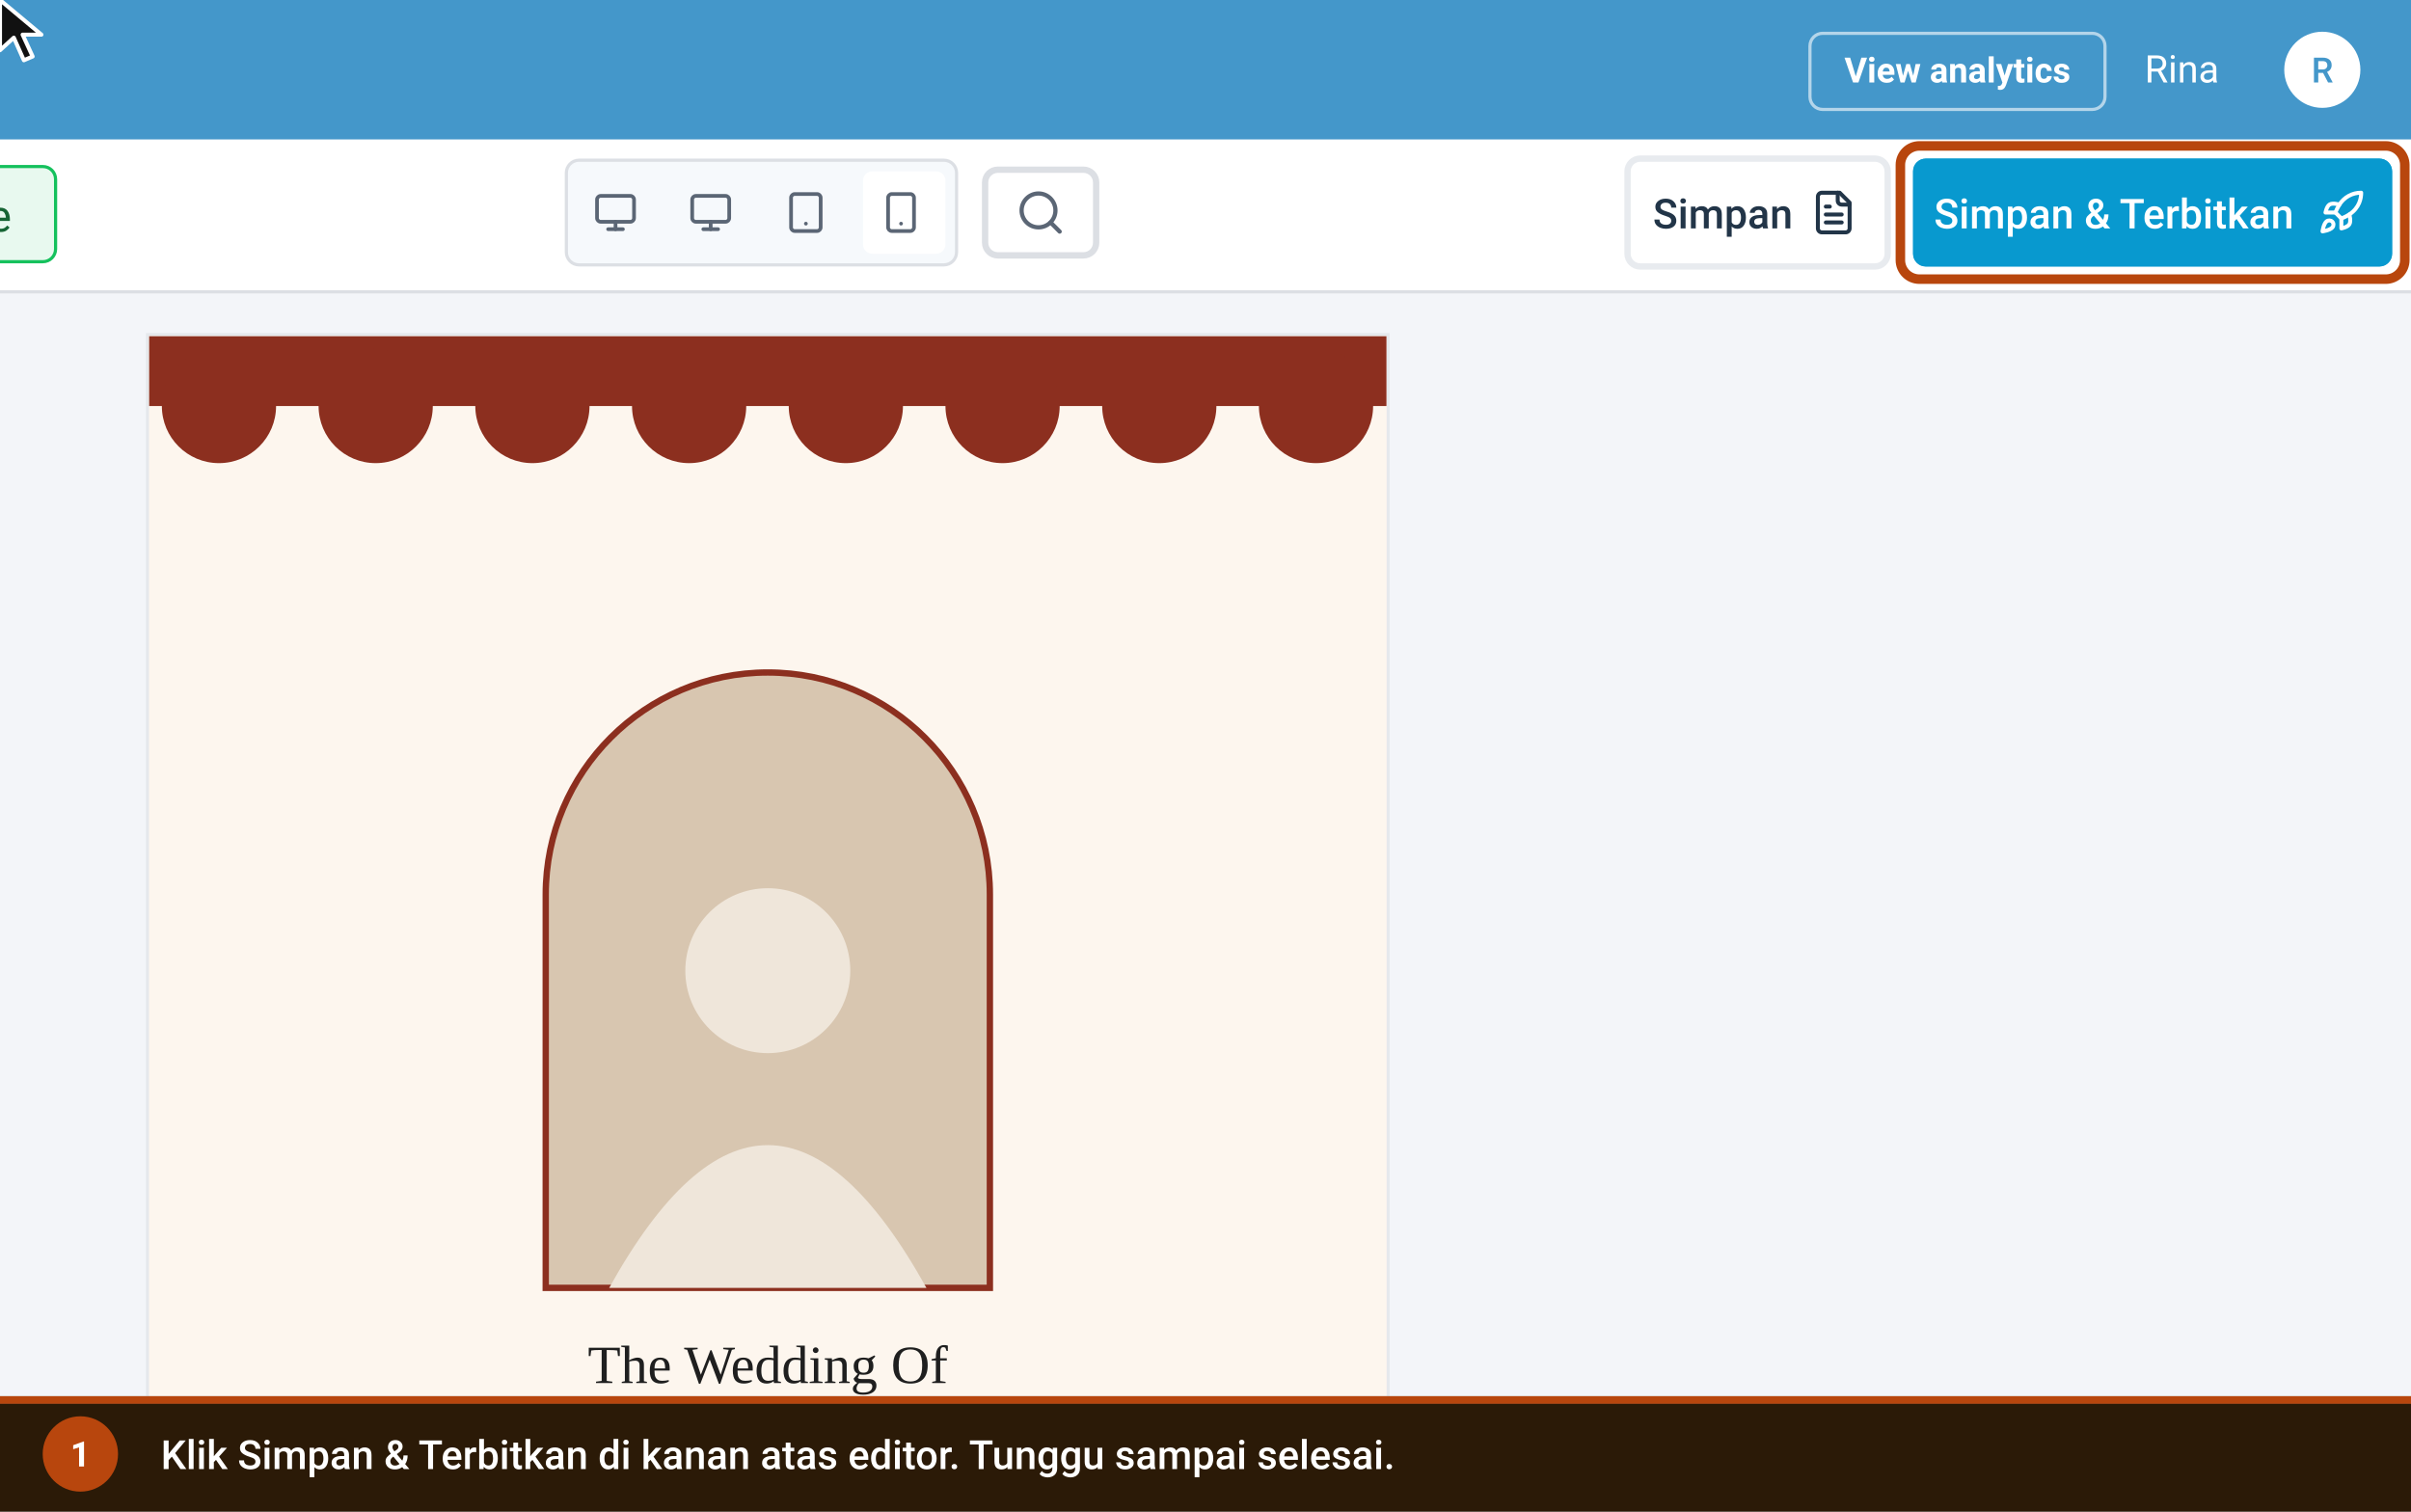
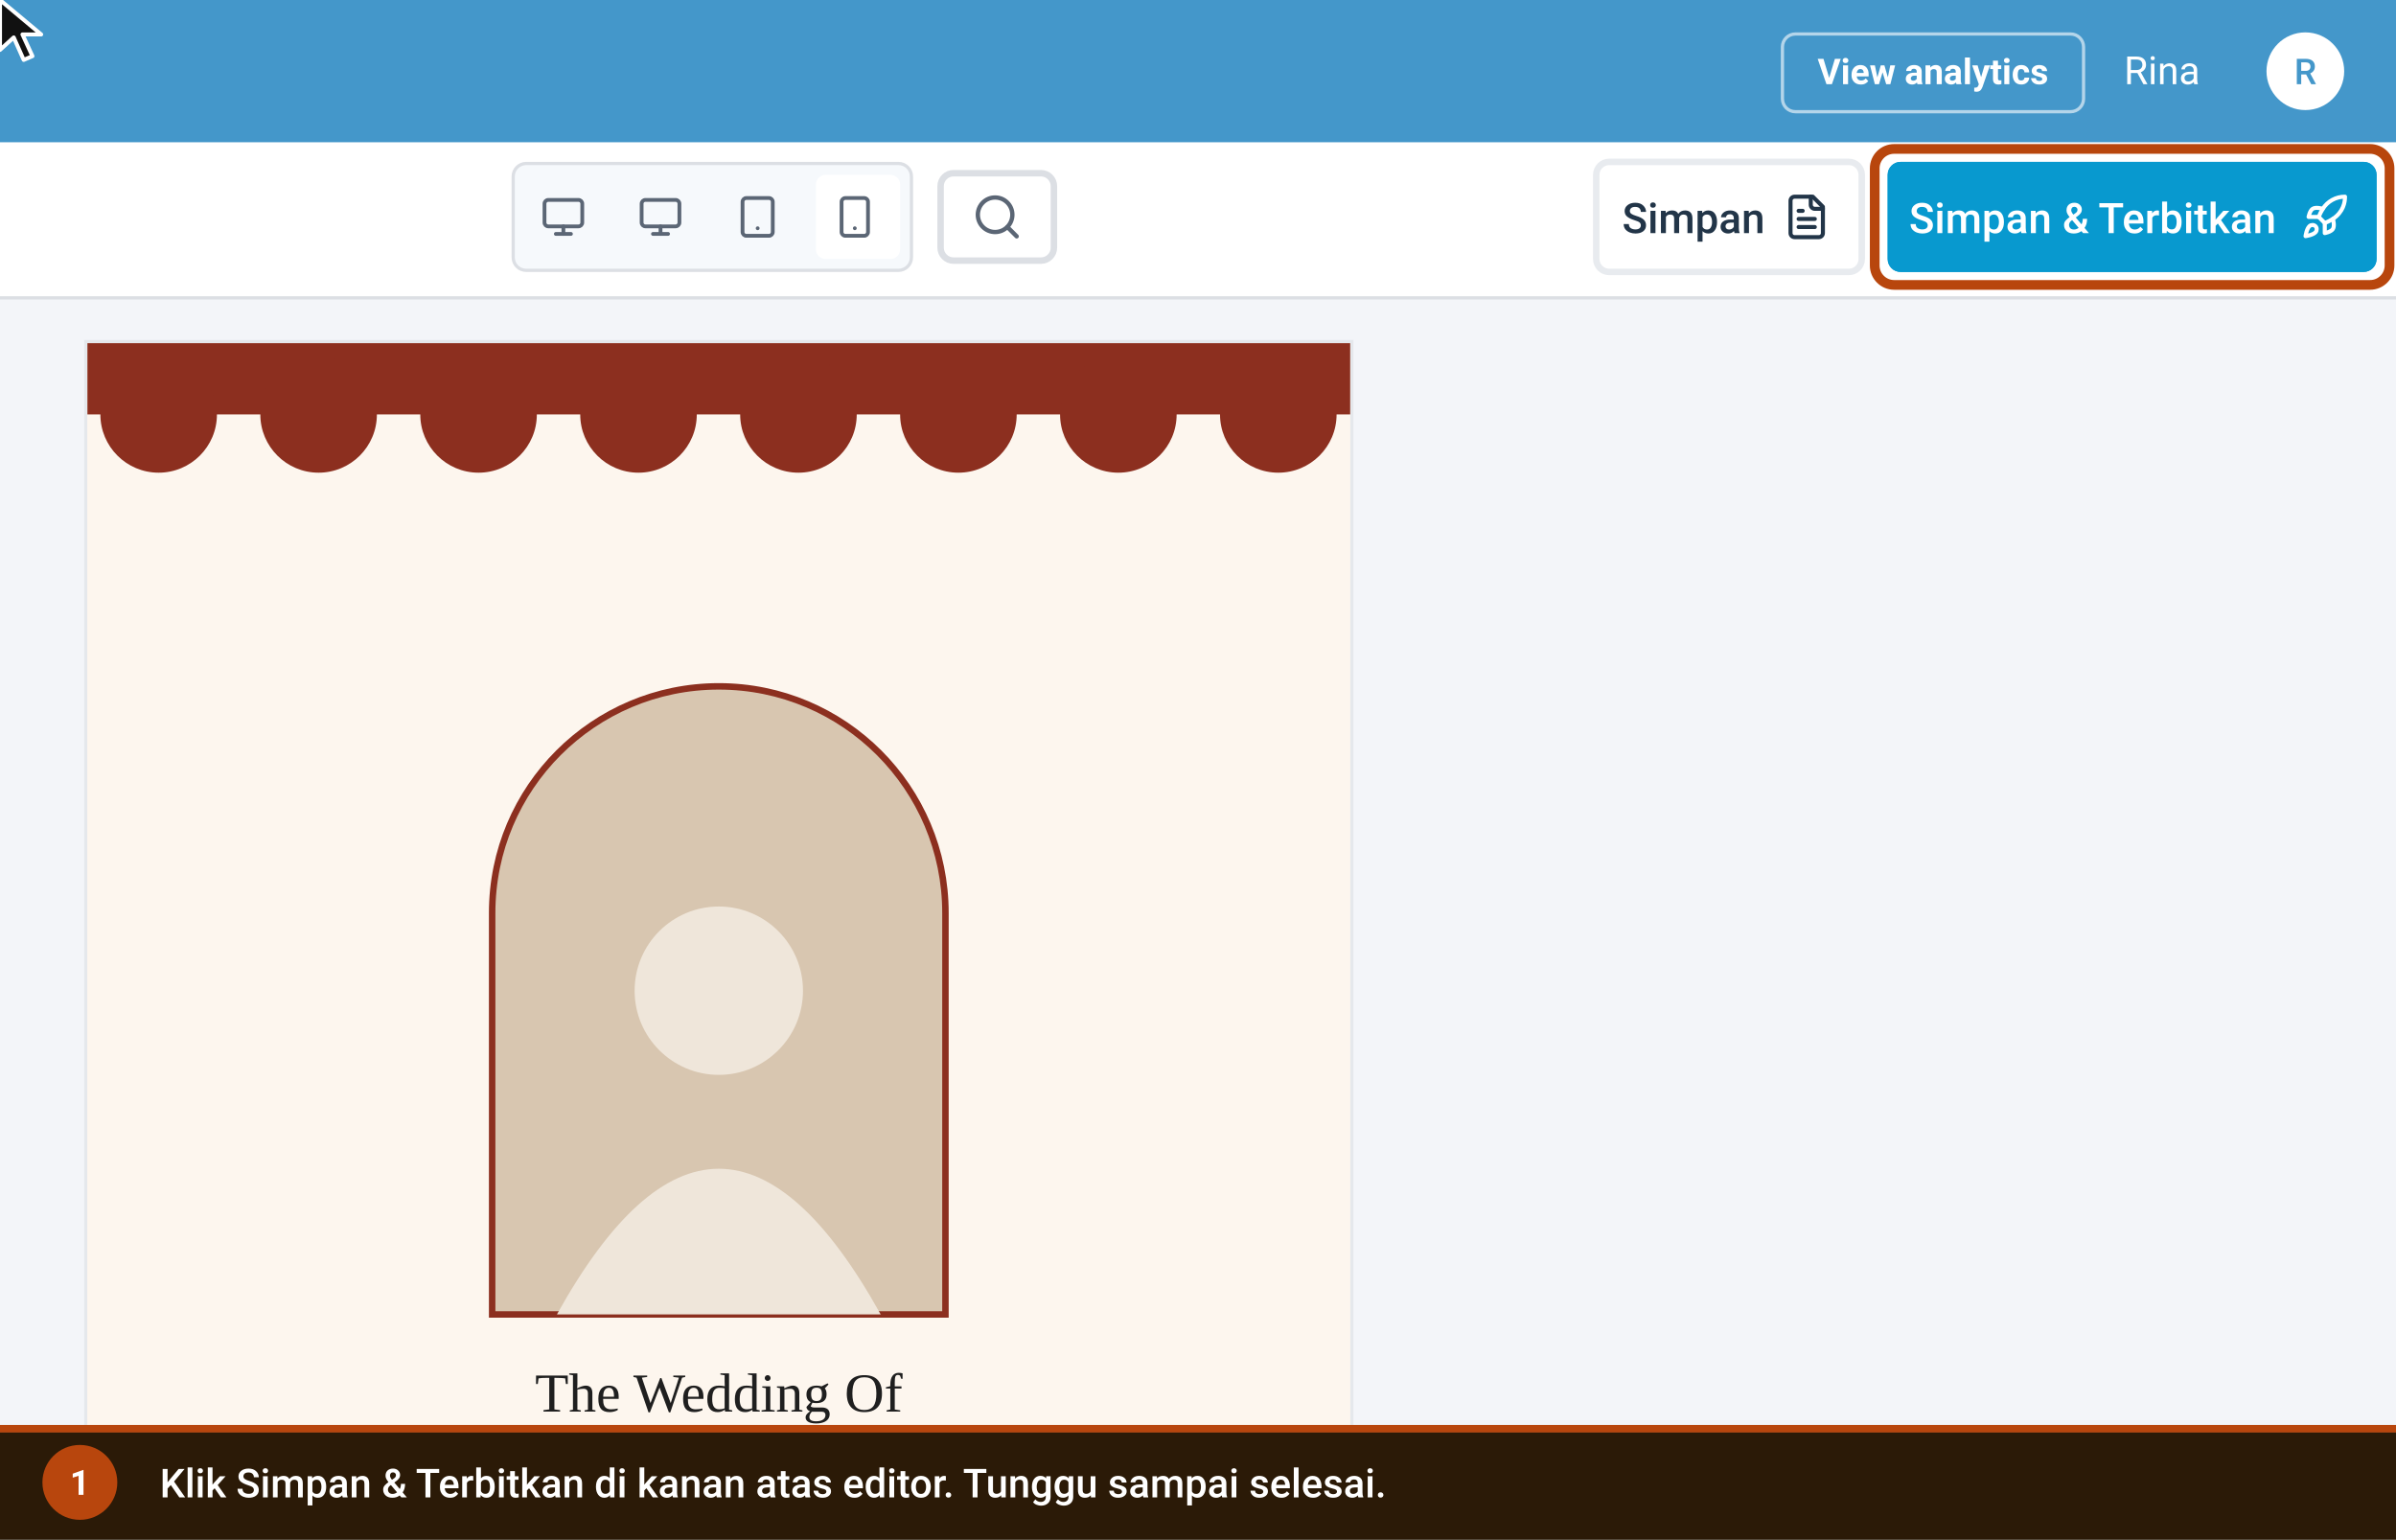
- <svg xmlns="http://www.w3.org/2000/svg" viewBox="0 0 960 602" width="960" height="602" role="img" aria-labelledby="ttl dsc" font-family="Roboto,-apple-system,BlinkMacSystemFont,&quot;Segoe UI&quot;,system-ui,sans-serif" data-total="5" data-steps="0">
+ <svg xmlns="http://www.w3.org/2000/svg" viewBox="0 0 960 617" width="960" height="617" role="img" aria-labelledby="ttl dsc" font-family="Roboto,-apple-system,BlinkMacSystemFont,&quot;Segoe UI&quot;,system-ui,sans-serif" data-total="5" data-steps="0">
  <style>#e-ring{transform-box:fill-box;transform-origin:center;opacity:1;transform:none;animation:v1 5s infinite}@keyframes v1{0%{opacity:0;transform:scale(.96)}33.8%{opacity:0;transform:scale(.96);animation-timing-function:cubic-bezier(0.23,1,0.32,1)}39%{opacity:1;transform:none}91%{opacity:1;transform:none}100%{opacity:0;transform:scale(.96)}}
.pr0{transform-box:fill-box;transform-origin:center;animation:pr0 5s infinite}@keyframes pr0{0%,23.8%{transform:none;animation-timing-function:cubic-bezier(0.23,1,0.32,1)}25.4%{transform:scale(.97)}28.6%,100%{transform:none}}
- #cur{animation:cur 5s infinite}@keyframes cur{0%{transform:translate(900px,506px);animation-timing-function:cubic-bezier(0.77,0,0.175,1)}23.8%{transform:translate(856.4px,84.6px);animation-timing-function:cubic-bezier(0.77,0,0.175,1)}91%{transform:translate(856.4px,84.6px);animation-timing-function:cubic-bezier(0.77,0,0.175,1)}100%{transform:translate(900px,506px);animation-timing-function:cubic-bezier(0.77,0,0.175,1)}}
- #r0{opacity:0;transform-origin:856.4px 84.6px;animation:r0 5s infinite}@keyframes r0{0%,23.8%{opacity:0;transform:scale(.4);animation-timing-function:cubic-bezier(0.23,1,0.32,1)}24.8%{opacity:1}34.8%{opacity:0;transform:scale(1.5)}100%{opacity:0}}
+ #cur{animation:cur 5s infinite}@keyframes cur{0%{transform:translate(900px,521px);animation-timing-function:cubic-bezier(0.77,0,0.175,1)}23.8%{transform:translate(853.6px,86.9px);animation-timing-function:cubic-bezier(0.77,0,0.175,1)}91%{transform:translate(853.6px,86.9px);animation-timing-function:cubic-bezier(0.77,0,0.175,1)}100%{transform:translate(900px,521px);animation-timing-function:cubic-bezier(0.77,0,0.175,1)}}
+ #r0{opacity:0;transform-origin:853.6px 86.9px;animation:r0 5s infinite}@keyframes r0{0%,23.8%{opacity:0;transform:scale(.4);animation-timing-function:cubic-bezier(0.23,1,0.32,1)}24.8%{opacity:1}34.8%{opacity:0;transform:scale(1.5)}100%{opacity:0}}
#c0,#n0{opacity:1;animation:c0 5s infinite}@keyframes c0{0%{opacity:1}91%{opacity:1}95%{opacity:0}99%{opacity:0}100%{opacity:1}}
#prog{transform-origin:0 0;transform:scaleX(1);animation:prog 5s linear infinite}@keyframes prog{0%{transform:scaleX(0)}91%{transform:scaleX(1)}100%{transform:scaleX(1)}}
@media (prefers-reduced-motion:reduce){*{animation:none!important}#cur{display:none}}</style>
  <defs>
    <clipPath id="stage">
-       <rect x="0" y="0" width="960" height="556" />
+       <rect x="0" y="0" width="960" height="571" />
    </clipPath>
  </defs>
-   <rect x="0" y="0" width="960" height="602" rx="0" fill="#eef1f5" />
+   <rect x="0" y="0" width="960" height="617" rx="0" fill="#eef1f5" />
  <g clip-path="url(#stage)">
-     <g id="world" transform="translate(-858.95 -107.37) scale(1.2632)">
+     <g id="world" transform="translate(-908.11 -110.27) scale(1.2973)">
      <rect x="0" y="0" width="1440" height="985" rx="10" fill="#ffffff" />
      <rect x="0" y="0" width="1440" height="41" rx="10" fill="#dfe3eb" />
      <rect x="0" y="30" width="1440" height="11" rx="0" fill="#dfe3eb" />
      <circle cx="20" cy="20" r="6" fill="#ff5f57" />
      <circle cx="40" cy="20" r="6" fill="#febc2e" />
      <circle cx="60" cy="20" r="6" fill="#28c840" />
      <path d="M76 41 q8 0 8 -8 v-18 q0 -9 9 -9 h222 q9 0 9 9 v18 q0 8 8 8 z" fill="#ffffff" />
      <circle cx="100" cy="23" r="8" fill="#0899cf" />
      <text x="100" y="27" font-size="10" font-weight="700" fill="#ffffff" text-anchor="middle">S</text>
      <text x="116" y="28" font-size="12" fill="#1f1f1f">Scalev</text>
      <g transform="translate(301 16) scale(0.5833333)" fill="none" stroke="#474747" stroke-width="2" stroke-linecap="round" stroke-linejoin="round">
        <path d="M18 6 6 18" />
        <path d="m6 6 12 12" />
      </g>
      <g transform="translate(332 14) scale(0.6666667)" fill="none" stroke="#474747" stroke-width="2" stroke-linecap="round" stroke-linejoin="round">
        <path d="M5 12h14" />
        <path d="M12 5v14" />
      </g>
      <rect x="0" y="41" width="1440" height="44" rx="0" fill="#ffffff" />
      <g transform="translate(15 54) scale(0.75)" fill="none" stroke="#474747" stroke-width="2" stroke-linecap="round" stroke-linejoin="round">
        <path d="m12 19-7-7 7-7" />
        <path d="M19 12H5" />
      </g>
      <g transform="translate(51 54) scale(0.75)" fill="none" stroke="#c4c7c5" stroke-width="2" stroke-linecap="round" stroke-linejoin="round">
        <path d="m12 5 7 7-7 7" />
        <path d="M5 12h14" />
      </g>
      <g transform="translate(87.5 54.5) scale(0.7083333)" fill="none" stroke="#474747" stroke-width="2" stroke-linecap="round" stroke-linejoin="round">
        <path d="M21 12a9 9 0 1 1-9-9c2.52 0 4.93 1 6.74 2.74L21 8" />
        <path d="M21 3v5h-5" />
      </g>
      <rect x="124" y="46" width="1184" height="34" rx="17" fill="#e9eef6" />
      <g transform="translate(138.5 55.5) scale(0.625)" fill="none" stroke="#474747" stroke-width="2" stroke-linecap="round" stroke-linejoin="round">
        <circle cx="11" cy="11" r="8" />
        <path d="m21 21-4.3-4.3" />
      </g>
      <text x="166" y="68" font-size="14" fill="#1f1f1f">app.scalev.com/pages/365671</text>
      <g transform="translate(1331 54) scale(0.75)" fill="none" stroke="#474747" stroke-width="2" stroke-linecap="round" stroke-linejoin="round">
        <path d="M15.39 4.39a1 1 0 0 0 1.68-.474 2.5 2.5 0 1 1 3.014 3.015 1 1 0 0 0-.474 1.68l1.683 1.682a2.414 2.414 0 0 1 0 3.414L19.61 15.39a1 1 0 0 1-1.68-.474 2.5 2.5 0 1 0-3.014 3.015 1 1 0 0 1 .474 1.68l-1.683 1.682a2.414 2.414 0 0 1-3.414 0L8.61 19.61a1 1 0 0 0-1.68.474 2.5 2.5 0 1 1-3.014-3.015 1 1 0 0 0 .474-1.68l-1.683-1.682a2.414 2.414 0 0 1 0-3.414L4.39 8.61a1 1 0 0 1 1.68.474 2.5 2.5 0 1 0 3.014-3.015 1 1 0 0 1-.474-1.68l1.683-1.682a2.414 2.414 0 0 1 3.414 0z" />
      </g>
      <circle cx="1378" cy="63" r="13" fill="#7cacf8" />
      <text x="1378" y="68" font-size="13" font-weight="600" fill="#ffffff" text-anchor="middle">R</text>
      <g transform="translate(1407 54) scale(0.75)" fill="none" stroke="#474747" stroke-width="2" stroke-linecap="round" stroke-linejoin="round">
        <circle cx="12" cy="12" r="1" />
        <circle cx="12" cy="5" r="1" />
        <circle cx="12" cy="19" r="1" />
      </g>
      <line x1="0" y1="85" x2="1440" y2="85" stroke="#e3e3e3" stroke-width="1" />
      <rect x="0" y="85" width="1440" height="900" rx="0" fill="#f3f5f9" />
      <rect x="0" y="85" width="1440" height="44" rx="0" fill="#4497ca" />
      <g transform="translate(17 98) scale(0.75)" fill="none" stroke="#ffffff" stroke-width="2" stroke-linecap="round" stroke-linejoin="round">
        <path d="M18 6 6 18" />
        <path d="m6 6 12 12" />
      </g>
      <circle cx="61" cy="107" r="12" fill="#ffffff" />
      <circle cx="61" cy="107" r="6" fill="#4497ca" />
      <text x="83" y="111" font-size="12" fill="#ffffff">Landing Page Studio</text>
      <circle cx="213" cy="107" r="1.6" fill="#ffffff" />
      <text x="223" y="111" font-size="12" fill="#ffffff">Undangan Rani &amp; Dimas</text>
      <rect x="1250.5" y="95.5" width="93" height="24" rx="4" fill="none" stroke="rgba(255,255,255,.6)" stroke-width="1" />
      <text x="1297" y="111" font-size="11" font-weight="600" fill="#ffffff" text-anchor="middle">View analytics</text>
      <text x="1356" y="111" font-size="12" fill="#ffffff">Rina</text>
      <circle cx="1412" cy="107" r="12" fill="#ffffff" />
      <text x="1412" y="111" font-size="11" font-weight="500" fill="#4497ca" text-anchor="middle">R</text>
      <rect x="0" y="129" width="1440" height="48" rx="0" fill="#ffffff" />
      <line x1="0" y1="177" x2="1440" y2="177" stroke="#dcdfe4" stroke-width="1" />
      <line x1="399" y1="129" x2="399" y2="985" stroke="#dcdfe4" stroke-width="1" />
      <text x="16" y="155" font-size="12" font-weight="500" fill="#5b6675">Code</text>
      <text x="60" y="155" font-size="12" font-weight="500" fill="#5b6675">Media</text>
      <text x="109" y="155" font-size="12" font-weight="500" fill="#5b6675">Security</text>
      <text x="169" y="155" font-size="12" font-weight="500" fill="#5b6675">Settings</text>
      <rect x="230" y="142" width="16" height="16" rx="3.52" fill="#4a9de8" />
      <circle cx="235.92" cy="150" r="3.2" fill="none" stroke="#ffffff" stroke-width="1.28" />
      <circle cx="240.08" cy="150" r="3.2" fill="none" stroke="#ffffff" stroke-width="1.28" />
      <text x="253" y="155" font-size="12" font-weight="700" fill="#0f161e">NikahKit</text>
      <defs>
        <linearGradient id="nkInd" x1="0" x2="1">
          <stop offset="0" stop-color="#09afed" />
          <stop offset="1" stop-color="#66d1f9" />
        </linearGradient>
      </defs>
      <rect x="250" y="172" width="28" height="5" rx="2" fill="url(#nkInd)" />
      <g transform="translate(418 142) scale(0.8333333)" fill="none" stroke="#5b6675" stroke-width="2" stroke-linecap="round" stroke-linejoin="round">
        <rect width="18" height="18" x="3" y="3" rx="2" />
        <path d="M9 3v18" />
      </g>
      <g transform="translate(452 142) scale(0.8333333)" fill="none" stroke="#5b6675" stroke-width="2" stroke-linecap="round" stroke-linejoin="round">
        <rect width="18" height="11" x="3" y="11" rx="2" ry="2" />
        <path d="M7 11V7a5 5 0 0 1 10 0v4" />
      </g>
      <rect x="492.5" y="137.5" width="205" height="30" rx="4" fill="#e8f9ef" stroke="#15c15d" stroke-width="1" />
      <text x="501" y="158" font-size="14" fill="#166534">Only you are editing this page</text>
      <rect x="858.5" y="135.5" width="123" height="33" rx="4" fill="#f6f9fc" stroke="#dcdfe4" stroke-width="1" />
      <g transform="translate(867 145) scale(0.5833333)" fill="none" stroke="#5b6675" stroke-width="2" stroke-linecap="round" stroke-linejoin="round">
        <rect width="20" height="14" x="2" y="3" rx="2" />
        <line x1="8" x2="16" y1="21" y2="21" />
        <line x1="12" x2="12" y1="17" y2="21" />
      </g>
      <g transform="translate(897 145) scale(0.5833333)" fill="none" stroke="#5b6675" stroke-width="2" stroke-linecap="round" stroke-linejoin="round">
        <rect width="20" height="14" x="2" y="3" rx="2" />
        <line x1="8" x2="16" y1="21" y2="21" />
        <line x1="12" x2="12" y1="17" y2="21" />
      </g>
      <g transform="translate(927 145) scale(0.5833333)" fill="none" stroke="#5b6675" stroke-width="2" stroke-linecap="round" stroke-linejoin="round">
        <rect width="16" height="20" x="4" y="2" rx="2" ry="2" />
        <line x1="12" x2="12.01" y1="18" y2="18" />
      </g>
      <rect x="952" y="139" width="26" height="26" rx="3" fill="#ffffff" />
      <g transform="translate(957 145) scale(0.5833333)" fill="none" stroke="#5b6675" stroke-width="2" stroke-linecap="round" stroke-linejoin="round">
        <rect width="14" height="20" x="5" y="2" rx="2" ry="2" />
        <path d="M12 18h.01" />
      </g>
      <rect x="990.5" y="138.5" width="35" height="27" rx="4" fill="#ffffff" stroke="#dcdfe4" stroke-width="2" />
      <g transform="translate(1000 144) scale(0.6666667)" fill="none" stroke="#5b6675" stroke-width="2" stroke-linecap="round" stroke-linejoin="round">
        <circle cx="11" cy="11" r="8" />
        <path d="m21 21-4.3-4.3" />
      </g>
      <rect x="1193" y="135" width="82" height="34" rx="4" fill="#ffffff" stroke="#e8ebef" stroke-width="2" />
      <text x="1201" y="157" font-size="13" font-weight="500" fill="#223548">Simpan</text>
      <g transform="translate(1250.5 144.5) scale(0.625)" fill="none" stroke="#223548" stroke-width="2" stroke-linecap="round" stroke-linejoin="round">
        <path d="M15 2H6a2 2 0 0 0-2 2v16a2 2 0 0 0 2 2h12a2 2 0 0 0 2-2V7Z" />
        <path d="M14 2v4a2 2 0 0 0 2 2h4" />
        <path d="M10 9H8" />
        <path d="M16 13H8" />
        <path d="M16 17H8" />
      </g>
      <rect x="1283" y="135" width="151" height="34" rx="4" fill="#0899cf" />
      <text x="1403" y="157" font-size="13" font-weight="500" fill="#ffffff" text-anchor="end">Simpan &amp; Terbitkan</text>
      <g transform="translate(1410.5 144.5) scale(0.625)" fill="none" stroke="#ffffff" stroke-width="2" stroke-linecap="round" stroke-linejoin="round">
        <path d="M4.5 16.5c-1.5 1.26-2 5-2 5s3.74-.5 5-2c.71-.84.7-2.13-.09-2.91a2.18 2.18 0 0 0-2.91-.09z" />
        <path d="m12 15-3-3a22 22 0 0 1 2-3.95A12.88 12.88 0 0 1 22 2c0 2.72-.78 7.5-6 11a22.35 22.35 0 0 1-4 2z" />
        <path d="M9 12H4s.55-3.03 2-4c1.62-1.08 5 0 5 0" />
        <path d="M12 15v5s3.03-.55 4-2c1.08-1.62 0-5 0-5" />
      </g>
      <rect x="0" y="177" width="72" height="808" rx="0" fill="#f6f9fc" />
      <g transform="translate(26 195) scale(0.8333333)" fill="none" stroke="#5b6675" stroke-width="2" stroke-linecap="round" stroke-linejoin="round">
        <rect width="7" height="7" x="3" y="3" rx="1" />
        <rect width="7" height="7" x="14" y="3" rx="1" />
        <rect width="7" height="7" x="14" y="14" rx="1" />
        <rect width="7" height="7" x="3" y="14" rx="1" />
      </g>
      <text x="36" y="231" font-size="12" font-weight="500" fill="#5b6675" text-anchor="middle">Template</text>
      <g transform="translate(26 251) scale(0.8333333)" fill="none" stroke="#5b6675" stroke-width="2" stroke-linecap="round" stroke-linejoin="round">
        <path d="M12 22a1 1 0 0 1 0-20 10 9 0 0 1 10 9 5 5 0 0 1-5 5h-2.25a1.75 1.75 0 0 0-1.4 2.8l.3.4a1.75 1.75 0 0 1-1.4 2.8z" />
        <circle cx="13.5" cy="6.5" r=".5" fill="currentColor" />
        <circle cx="17.5" cy="10.5" r=".5" fill="currentColor" />
        <circle cx="6.5" cy="12.5" r=".5" fill="currentColor" />
        <circle cx="8.5" cy="7.5" r=".5" fill="currentColor" />
      </g>
      <text x="36" y="287" font-size="12" font-weight="500" fill="#5b6675" text-anchor="middle">Gaya</text>
      <g transform="translate(26 307) scale(0.8333333)" fill="none" stroke="#5b6675" stroke-width="2" stroke-linecap="round" stroke-linejoin="round">
        <path d="M9 18V5l12-2v13" />
        <circle cx="6" cy="18" r="3" />
        <circle cx="18" cy="16" r="3" />
      </g>
      <text x="36" y="343" font-size="12" font-weight="500" fill="#5b6675" text-anchor="middle">Audio</text>
      <g transform="translate(26 363) scale(0.8333333)" fill="none" stroke="#5b6675" stroke-width="2" stroke-linecap="round" stroke-linejoin="round">
        <rect width="18" height="18" x="3" y="3" rx="2" ry="2" />
        <circle cx="9" cy="9" r="2" />
        <path d="m21 15-3.086-3.086a2 2 0 0 0-2.828 0L6 21" />
      </g>
      <text x="36" y="399" font-size="12" font-weight="500" fill="#5b6675" text-anchor="middle">Media</text>
      <g transform="translate(26 419) scale(0.8333333)" fill="none" stroke="#5b6675" stroke-width="2" stroke-linecap="round" stroke-linejoin="round">
        <rect width="18" height="18" x="3" y="3" rx="2" />
        <path d="M21 9H3" />
        <path d="M21 15H3" />
      </g>
      <text x="36" y="455" font-size="12" font-weight="500" fill="#5b6675" text-anchor="middle">Lapisan</text>
      <rect x="0" y="469" width="71" height="52" rx="0" fill="#ffffff" />
      <rect x="0" y="477" width="3" height="36" rx="1.5" fill="#0899cf" />
      <g transform="translate(26 475) scale(0.8333333)" fill="none" stroke="#223548" stroke-width="2" stroke-linecap="round" stroke-linejoin="round">
        <path d="M21.174 6.812a1 1 0 0 0-3.986-3.987L3.842 16.174a2 2 0 0 0-.5.83l-1.321 4.352a.5.5 0 0 0 .623.622l4.353-1.32a2 2 0 0 0 .83-.497z" />
        <path d="m15 5 4 4" />
      </g>
      <text x="36" y="511" font-size="12" font-weight="500" fill="#223548" text-anchor="middle">Konten</text>
      <line x1="0" y1="639" x2="71" y2="639" stroke="#eaeaeb" stroke-width="1" />
      <g transform="translate(27 657) scale(0.75)" fill="none" stroke="#5b6675" stroke-width="2" stroke-linecap="round" stroke-linejoin="round">
        <circle cx="18" cy="5" r="3" />
        <circle cx="6" cy="12" r="3" />
        <circle cx="18" cy="19" r="3" />
        <line x1="8.59" x2="15.42" y1="13.51" y2="17.49" />
        <line x1="15.41" x2="8.59" y1="6.51" y2="10.49" />
      </g>
      <text x="36" y="689" font-size="10" fill="#5b6675" text-anchor="middle">Bagikan</text>
      <g transform="translate(12 710) scale(0.6666667)" fill="none" stroke="#5b6675" stroke-width="2" stroke-linecap="round" stroke-linejoin="round">
        <path d="M9 14 4 9l5-5" />
        <path d="M4 9h10.5a5.5 5.5 0 0 1 5.5 5.5a5.5 5.5 0 0 1-5.5 5.5H11" />
      </g>
      <g transform="translate(44 710) scale(0.6666667)" fill="none" stroke="#cbd2da" stroke-width="2" stroke-linecap="round" stroke-linejoin="round">
        <path d="m15 14 5-5-5-5" />
        <path d="M20 9H9.5A5.5 5.5 0 0 0 4 14.5A5.5 5.5 0 0 0 9.5 20H13" />
      </g>
      <g transform="translate(27 745) scale(0.75)" fill="none" stroke="#5b6675" stroke-width="2" stroke-linecap="round" stroke-linejoin="round">
        <rect width="14" height="20" x="5" y="2" rx="2" ry="2" />
        <path d="M12 18h.01" />
      </g>
      <text x="36" y="777" font-size="10" fill="#5b6675" text-anchor="middle">Mobile</text>
      <g transform="translate(27 793) scale(0.75)" fill="none" stroke="#0779a6" stroke-width="2" stroke-linecap="round" stroke-linejoin="round">
        <path d="M14 4.1 12 6" />
        <path d="m5.1 8-2.9-.8" />
        <path d="m6 12-1.9 2" />
        <path d="M7.2 2.2 8 5.1" />
        <path d="M9.037 9.69a.498.498 0 0 1 .653-.653l11 4.5a.5.5 0 0 1-.074.949l-4.349 1.041a1 1 0 0 0-.74.739l-1.04 4.35a.5.5 0 0 1-.95.074z" />
      </g>
      <text x="36" y="825" font-size="10" fill="#0779a6" text-anchor="middle">Klik aktif</text>
      <g transform="translate(27 841) scale(0.75)" fill="none" stroke="#5b6675" stroke-width="2" stroke-linecap="round" stroke-linejoin="round">
        <path d="M21 21H8a2 2 0 0 1-1.42-.587l-3.994-3.999a2 2 0 0 1 0-2.828l10-10a2 2 0 0 1 2.829 0l5.999 6a2 2 0 0 1 0 2.828L12.834 21" />
        <path d="m5.082 11.09 8.828 8.828" />
      </g>
      <text x="36" y="873" font-size="10" fill="#5b6675" text-anchor="middle">Kosongkan</text>
      <g transform="translate(27 889) scale(0.75)" fill="none" stroke="#5b6675" stroke-width="2" stroke-linecap="round" stroke-linejoin="round">
        <circle cx="12" cy="12" r="10" />
        <path d="M9.09 9a3 3 0 0 1 5.83 1c0 2-3 3-3 3" />
        <path d="M12 17h.01" />
      </g>
      <text x="36" y="921" font-size="10" fill="#5b6675" text-anchor="middle">Bantuan</text>
      <rect x="0" y="936" width="71" height="49" rx="0" fill="#f6f9fc" />
      <line x1="0" y1="936" x2="71" y2="936" stroke="#eaeaeb" stroke-width="1" />
      <circle cx="36" cy="953" r="4" fill="#166534" />
      <text x="36" y="973" font-size="10" fill="#5b6675" text-anchor="middle">Tersimpan</text>
      <rect x="72" y="177" width="327" height="808" rx="0" fill="#ffffff" />
      <rect x="726" y="190" width="392" height="786" rx="0" fill="rgba(16,24,40,.06)" />
      <rect x="727" y="191" width="390" height="784" rx="0" fill="#fdf6ee" />
      <rect x="72" y="177" width="327" height="61" rx="0" fill="#ffffff" />
      <text x="88" y="213" font-size="16" font-weight="700" fill="#223548">Konten</text>
      <g transform="translate(227 198) scale(0.75)" fill="none" stroke="#5b6675" stroke-width="2" stroke-linecap="round" stroke-linejoin="round">
        <polyline points="22 12 16 12 14 15 10 15 8 12 2 12" />
        <path d="M5.45 5.11 2 12v6a2 2 0 0 0 2 2h16a2 2 0 0 0 2-2v-6l-3.45-6.89A2 2 0 0 0 16.76 4H7.24a2 2 0 0 0-1.79 1.11z" />
      </g>
      <rect x="262.5" y="193.5" width="79" height="27" rx="14" fill="#ffffff" stroke="#d5dae1" stroke-width="1" />
      <g transform="translate(271 200) scale(0.5833333)" fill="none" stroke="#0779a6" stroke-width="2" stroke-linecap="round" stroke-linejoin="round">
        <path d="M18 20a6 6 0 0 0-12 0" />
        <circle cx="12" cy="10" r="4" />
        <circle cx="12" cy="12" r="10" />
      </g>
      <text x="289" y="211" font-size="12" font-weight="500" fill="#223548">Akun</text>
      <g transform="translate(359 198) scale(0.75)" fill="none" stroke="#5b6675" stroke-width="2" stroke-linecap="round" stroke-linejoin="round">
        <path d="M18 6 6 18" />
        <path d="m6 6 12 12" />
      </g>
      <text x="88" y="266" font-size="12" font-weight="500" fill="#223548">Bahasa undangan</text>
      <rect x="88.5" y="274.5" width="278" height="35" rx="4" fill="#ffffff" stroke="#d5dae1" stroke-width="1" />
      <text x="98" y="297" font-size="14" fill="#223548">Indonesia</text>
      <g transform="translate(343 284) scale(0.6666667)" fill="none" stroke="#5b6675" stroke-width="2" stroke-linecap="round" stroke-linejoin="round">
        <path d="m6 9 6 6 6-6" />
      </g>
      <text x="88" y="330" font-size="12" fill="#6b7480">
        <tspan x="88" dy="0">Hanya halaman tamu. Teks bawaan ikut berganti;</tspan>
        <tspan x="88" dy="16">teks yang sudah diubah tetap.</tspan>
      </text>
      <text x="88" y="374" font-size="12" fill="#6b7480">Urutan dan tampilan bagian di </text>
      <text x="279" y="374" font-size="12" fill="#223548" text-decoration="underline">Lapisan</text>
      <rect x="88.5" y="390.5" width="278" height="49" rx="4" fill="#ffffff" stroke="#eaeaeb" stroke-width="1" />
      <g transform="translate(98 407) scale(0.6666667)" fill="none" stroke="#5b6675" stroke-width="2" stroke-linecap="round" stroke-linejoin="round">
        <path d="m9 18 6-6-6-6" />
      </g>
      <text x="122" y="420" font-size="14" font-weight="500" fill="#223548">Sampul</text>
      <rect x="310" y="406" width="45" height="18" rx="9" fill="#e8f9ef" />
      <text x="332.5" y="418.5" font-size="10" font-weight="500" fill="#166534" text-anchor="middle">Terisi</text>
      <rect x="88.5" y="448.5" width="278" height="600" rx="4" fill="#ffffff" stroke="#eaeaeb" stroke-width="1" />
      <rect x="88.5" y="448.5" width="278" height="49" rx="4" fill="#ffffff" stroke="#eaeaeb" stroke-width="1" />
      <g transform="translate(98 465) scale(0.6666667)" fill="none" stroke="#5b6675" stroke-width="2" stroke-linecap="round" stroke-linejoin="round">
        <path d="m6 9 6 6 6-6" />
      </g>
      <text x="122" y="478" font-size="14" font-weight="500" fill="#223548">Mempelai</text>
      <rect x="310" y="464" width="45" height="18" rx="9" fill="#e8f9ef" />
      <text x="332.5" y="476.5" font-size="10" font-weight="500" fill="#166534" text-anchor="middle">Terisi</text>
      <text x="101" y="518" font-size="12" font-weight="500" fill="#223548">Judul</text>
      <rect x="101.5" y="526.5" width="252" height="35" rx="4" fill="#ffffff" stroke="#d5dae1" stroke-width="1" />
      <text x="111" y="549" font-size="14" fill="#223548">Mempelai</text>
      <text x="101" y="586" font-size="12" font-weight="500" fill="#223548">Urutan nama</text>
      <rect x="101.5" y="594.5" width="252" height="35" rx="4" fill="#ffffff" stroke="#d5dae1" stroke-width="1" />
      <text x="111" y="617" font-size="14" fill="#223548">Wanita dulu</text>
      <g transform="translate(330 604) scale(0.6666667)" fill="none" stroke="#5b6675" stroke-width="2" stroke-linecap="round" stroke-linejoin="round">
        <path d="m6 9 6 6 6-6" />
      </g>
      <text x="101" y="666" font-size="12" font-weight="700" fill="#223548">Mempelai Wanita</text>
      <text x="101" y="690" font-size="12" font-weight="500" fill="#223548">Nama panggilan</text>
      <rect x="101.5" y="698.5" width="252" height="35" rx="4" fill="#ffffff" stroke="#d5dae1" stroke-width="1" />
      <text x="111" y="721" font-size="14" fill="#223548">Rani</text>
      <text x="101" y="750" font-size="12" fill="#6b7480">Tampil di sampul.</text>
      <text x="101" y="778" font-size="12" font-weight="500" fill="#223548">Nama lengkap dan gelar</text>
      <rect x="101.5" y="786.5" width="252" height="35" rx="4" fill="#ffffff" stroke="#d5dae1" stroke-width="1" />
      <text x="111" y="809" font-size="14" fill="#223548">Rani Ayu, S.Psi.</text>
      <text x="101" y="846" font-size="12" font-weight="500" fill="#223548">Profesi</text>
      <rect x="101.5" y="854.5" width="252" height="35" rx="4" fill="#ffffff" stroke="#d5dae1" stroke-width="1" />
      <text x="111" y="877" font-size="14" fill="#223548">Psikolog</text>
      <text x="101" y="914" font-size="12" font-weight="500" fill="#223548">Keterangan orang tua</text>
      <rect x="101.5" y="922.5" width="252" height="35" rx="4" fill="#ffffff" stroke="#d5dae1" stroke-width="1" />
      <text x="111" y="945" font-size="14" fill="#223548">Putri kedua dari Bapak Ahmad</text>
      <rect x="72" y="970" width="327" height="15" rx="0" fill="#ffffff" />
      <rect x="727" y="191" width="390" height="784" rx="0" fill="#fdf6ee" />
      <rect x="727" y="191" width="390" height="22" rx="0" fill="#8c2f1f" />
      <circle cx="749" cy="213" r="18" fill="#8c2f1f" />
      <circle cx="798.4" cy="213" r="18" fill="#8c2f1f" />
      <circle cx="847.8" cy="213" r="18" fill="#8c2f1f" />
      <circle cx="897.2" cy="213" r="18" fill="#8c2f1f" />
      <circle cx="946.6" cy="213" r="18" fill="#8c2f1f" />
      <circle cx="996" cy="213" r="18" fill="#8c2f1f" />
      <circle cx="1045.4" cy="213" r="18" fill="#8c2f1f" />
      <circle cx="1094.8" cy="213" r="18" fill="#8c2f1f" />
      <path d="M852 491 V367 a70 70 0 0 1 140 0 V491 Z" fill="#d8c6b0" stroke="#8c2f1f" stroke-width="2" />
      <circle cx="922" cy="391" r="26" fill="#efe6da" />
      <path d="M872 491 q50 -90 100 0 Z" fill="#efe6da" />
      <text x="922" y="521" font-size="17" fill="#1f1f1f" text-anchor="middle" font-family="Georgia,'Times New Roman',serif">The Wedding Of</text>
      <text x="922" y="583" font-size="44" fill="#8c2f1f" text-anchor="middle" font-family="Georgia,'Times New Roman',serif" font-style="italic">Rani &amp; Dimas</text>
      <text x="922" y="643" font-size="15" font-weight="700" fill="#1f1f1f" text-anchor="middle" font-family="Georgia,'Times New Roman',serif">Minggu, 14 Februari 2027</text>
      <text x="922" y="665" font-size="13" fill="#3a3a3a" text-anchor="middle" font-family="Georgia,'Times New Roman',serif">#RaniDimas</text>
      <text x="922" y="701" font-size="13" font-weight="700" fill="#1f1f1f" text-anchor="middle" font-family="Georgia,'Times New Roman',serif">Kepada Yth. Bapak/Ibu/Saudara/i</text>
      <text x="922" y="723" font-size="17" fill="#8c2f1f" text-anchor="middle" font-family="Georgia,'Times New Roman',serif">Tamu Undangan</text>
      <rect x="836" y="759" width="172" height="48" rx="24" fill="#8c2f1f" />
      <g transform="translate(862 775) scale(0.6666667)" fill="none" stroke="#ffffff" stroke-width="2" stroke-linecap="round" stroke-linejoin="round">
        <path d="m22 7-8.991 5.727a2 2 0 0 1-2.009 0L2 7" />
        <rect x="2" y="4" width="20" height="16" rx="2" />
      </g>
      <text x="932" y="788" font-size="15" fill="#ffffff" text-anchor="middle" font-family="Georgia,'Times New Roman',serif">Buka Undangan</text>
      <g id="e-pub">
        <g class="pr0">
          <rect x="1283" y="135" width="151" height="34" rx="4" fill="#0899cf" />
          <text x="1403" y="157" font-size="13" font-weight="500" fill="#ffffff" text-anchor="end">Simpan &amp; Terbitkan</text>
          <g transform="translate(1410.5 144.5) scale(0.625)" fill="none" stroke="#ffffff" stroke-width="2" stroke-linecap="round" stroke-linejoin="round">
            <path d="M4.5 16.5c-1.5 1.26-2 5-2 5s3.74-.5 5-2c.71-.84.7-2.13-.09-2.91a2.18 2.18 0 0 0-2.91-.09z" />
            <path d="m12 15-3-3a22 22 0 0 1 2-3.95A12.88 12.88 0 0 1 22 2c0 2.72-.78 7.5-6 11a22.35 22.35 0 0 1-4 2z" />
            <path d="M9 12H4s.55-3.03 2-4c1.62-1.08 5 0 5 0" />
            <path d="M12 15v5s3.03-.55 4-2c1.08-1.62 0-5 0-5" />
          </g>
        </g>
      </g>
      <g id="e-ring">
        <rect x="1279" y="131" width="159" height="42" rx="6" fill="none" stroke="#b8460d" stroke-width="3" />
      </g>
    </g>
  </g>
-   <circle id="r0" cx="856.4" cy="84.6" r="16" fill="rgba(184,70,13,.18)" stroke="#b8460d" stroke-width="2.5" />
+   <circle id="r0" cx="853.6" cy="86.9" r="16" fill="rgba(184,70,13,.18)" stroke="#b8460d" stroke-width="2.5" />
  <g id="cur">
    <path d="M0 0 L0 20 L5.5 15 L9.5 24 L13 22.5 L9 13.8 L16.5 13.8 Z" fill="#111" stroke="#fff" stroke-width="1.6" stroke-linejoin="round" />
  </g>
-   <rect x="0" y="556" width="960" height="46" rx="0" fill="#2b1a07" />
-   <rect x="0" y="556" width="960" height="3" fill="rgba(255,255,255,.18)" />
-   <rect id="prog" x="0" y="556" width="960" height="3" fill="#b8460d" />
+   <rect x="0" y="571" width="960" height="46" rx="0" fill="#2b1a07" />
+   <rect x="0" y="571" width="960" height="3" fill="rgba(255,255,255,.18)" />
+   <rect id="prog" x="0" y="571" width="960" height="3" fill="#b8460d" />
  <g id="n0">
-     <circle cx="32" cy="579" r="15" fill="#b8460d" />
-     <text x="32" y="584" font-size="14" font-weight="700" fill="#ffffff" text-anchor="middle">1</text>
+     <circle cx="32" cy="594" r="15" fill="#b8460d" />
+     <text x="32" y="599" font-size="14" font-weight="700" fill="#ffffff" text-anchor="middle">1</text>
  </g>
  <g id="c0">
-     <text x="64" y="585" font-size="16" fill="#ffffff" font-weight="500">
+     <text x="64" y="600" font-size="16" fill="#ffffff" font-weight="500">
      <tspan x="64" dy="0">Klik Simpan &amp; Terbitkan di kanan atas editor. Tunggu sampai selesai.</tspan>
    </text>
  </g>
</svg>
